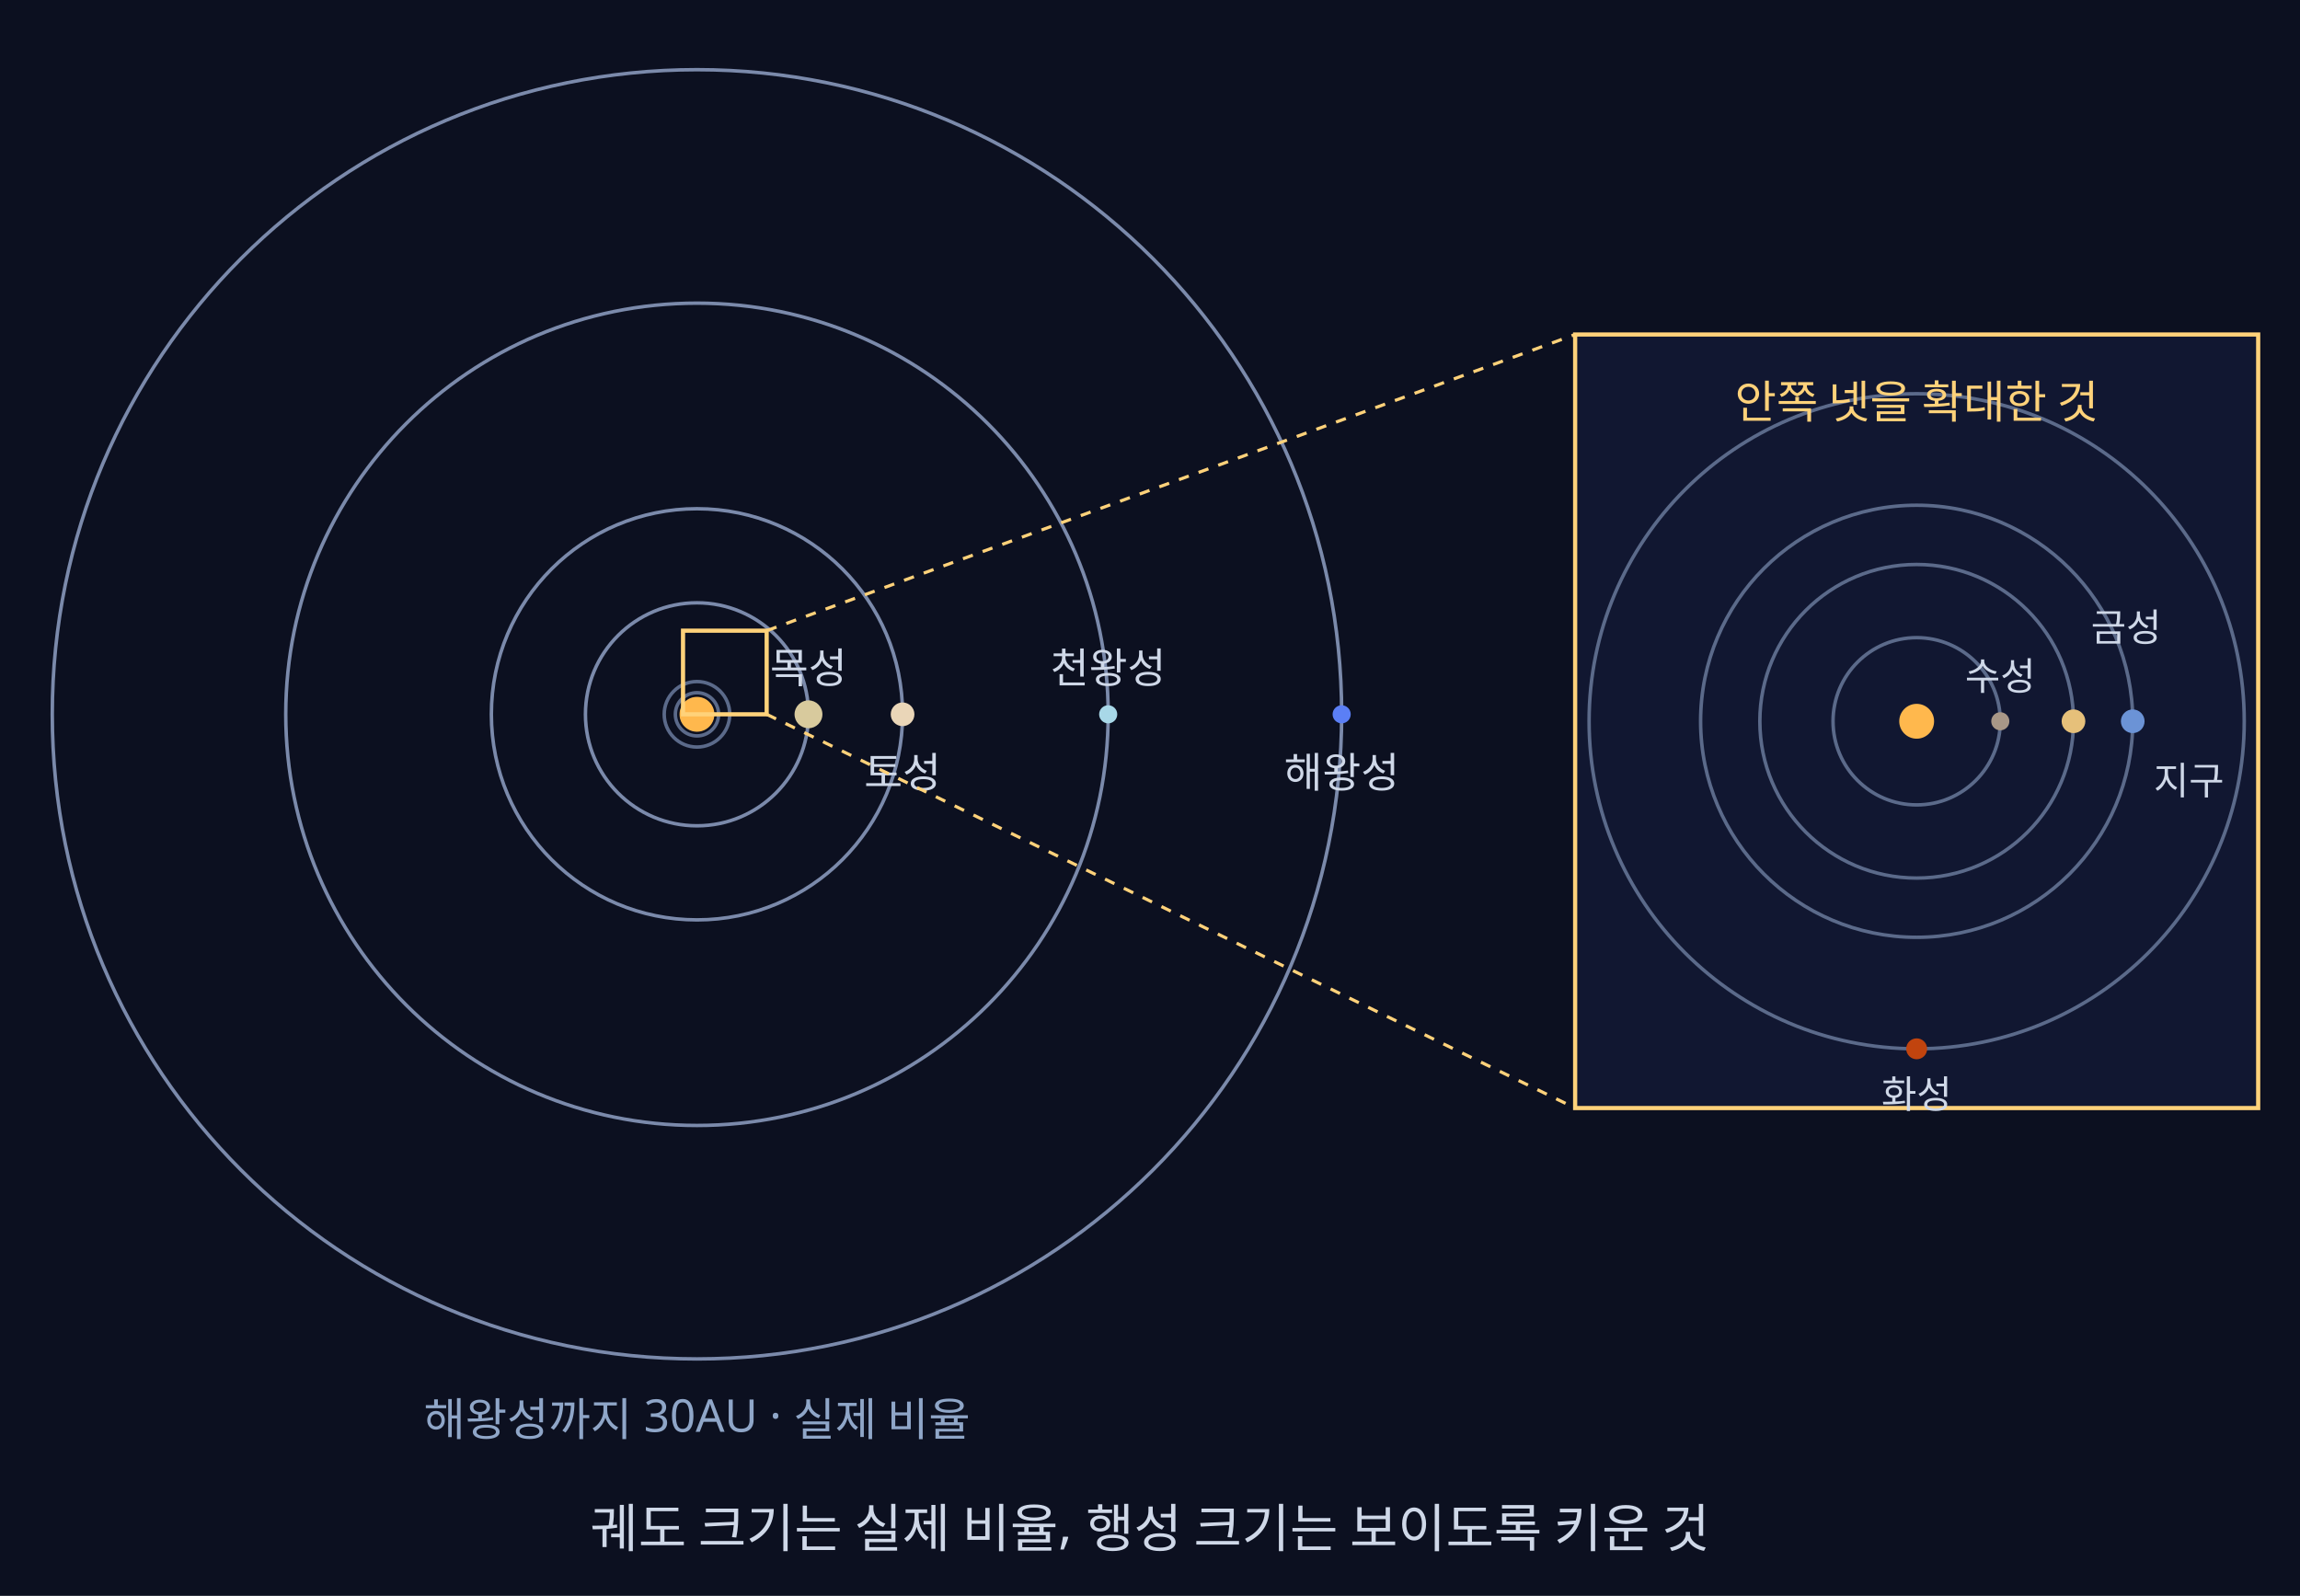
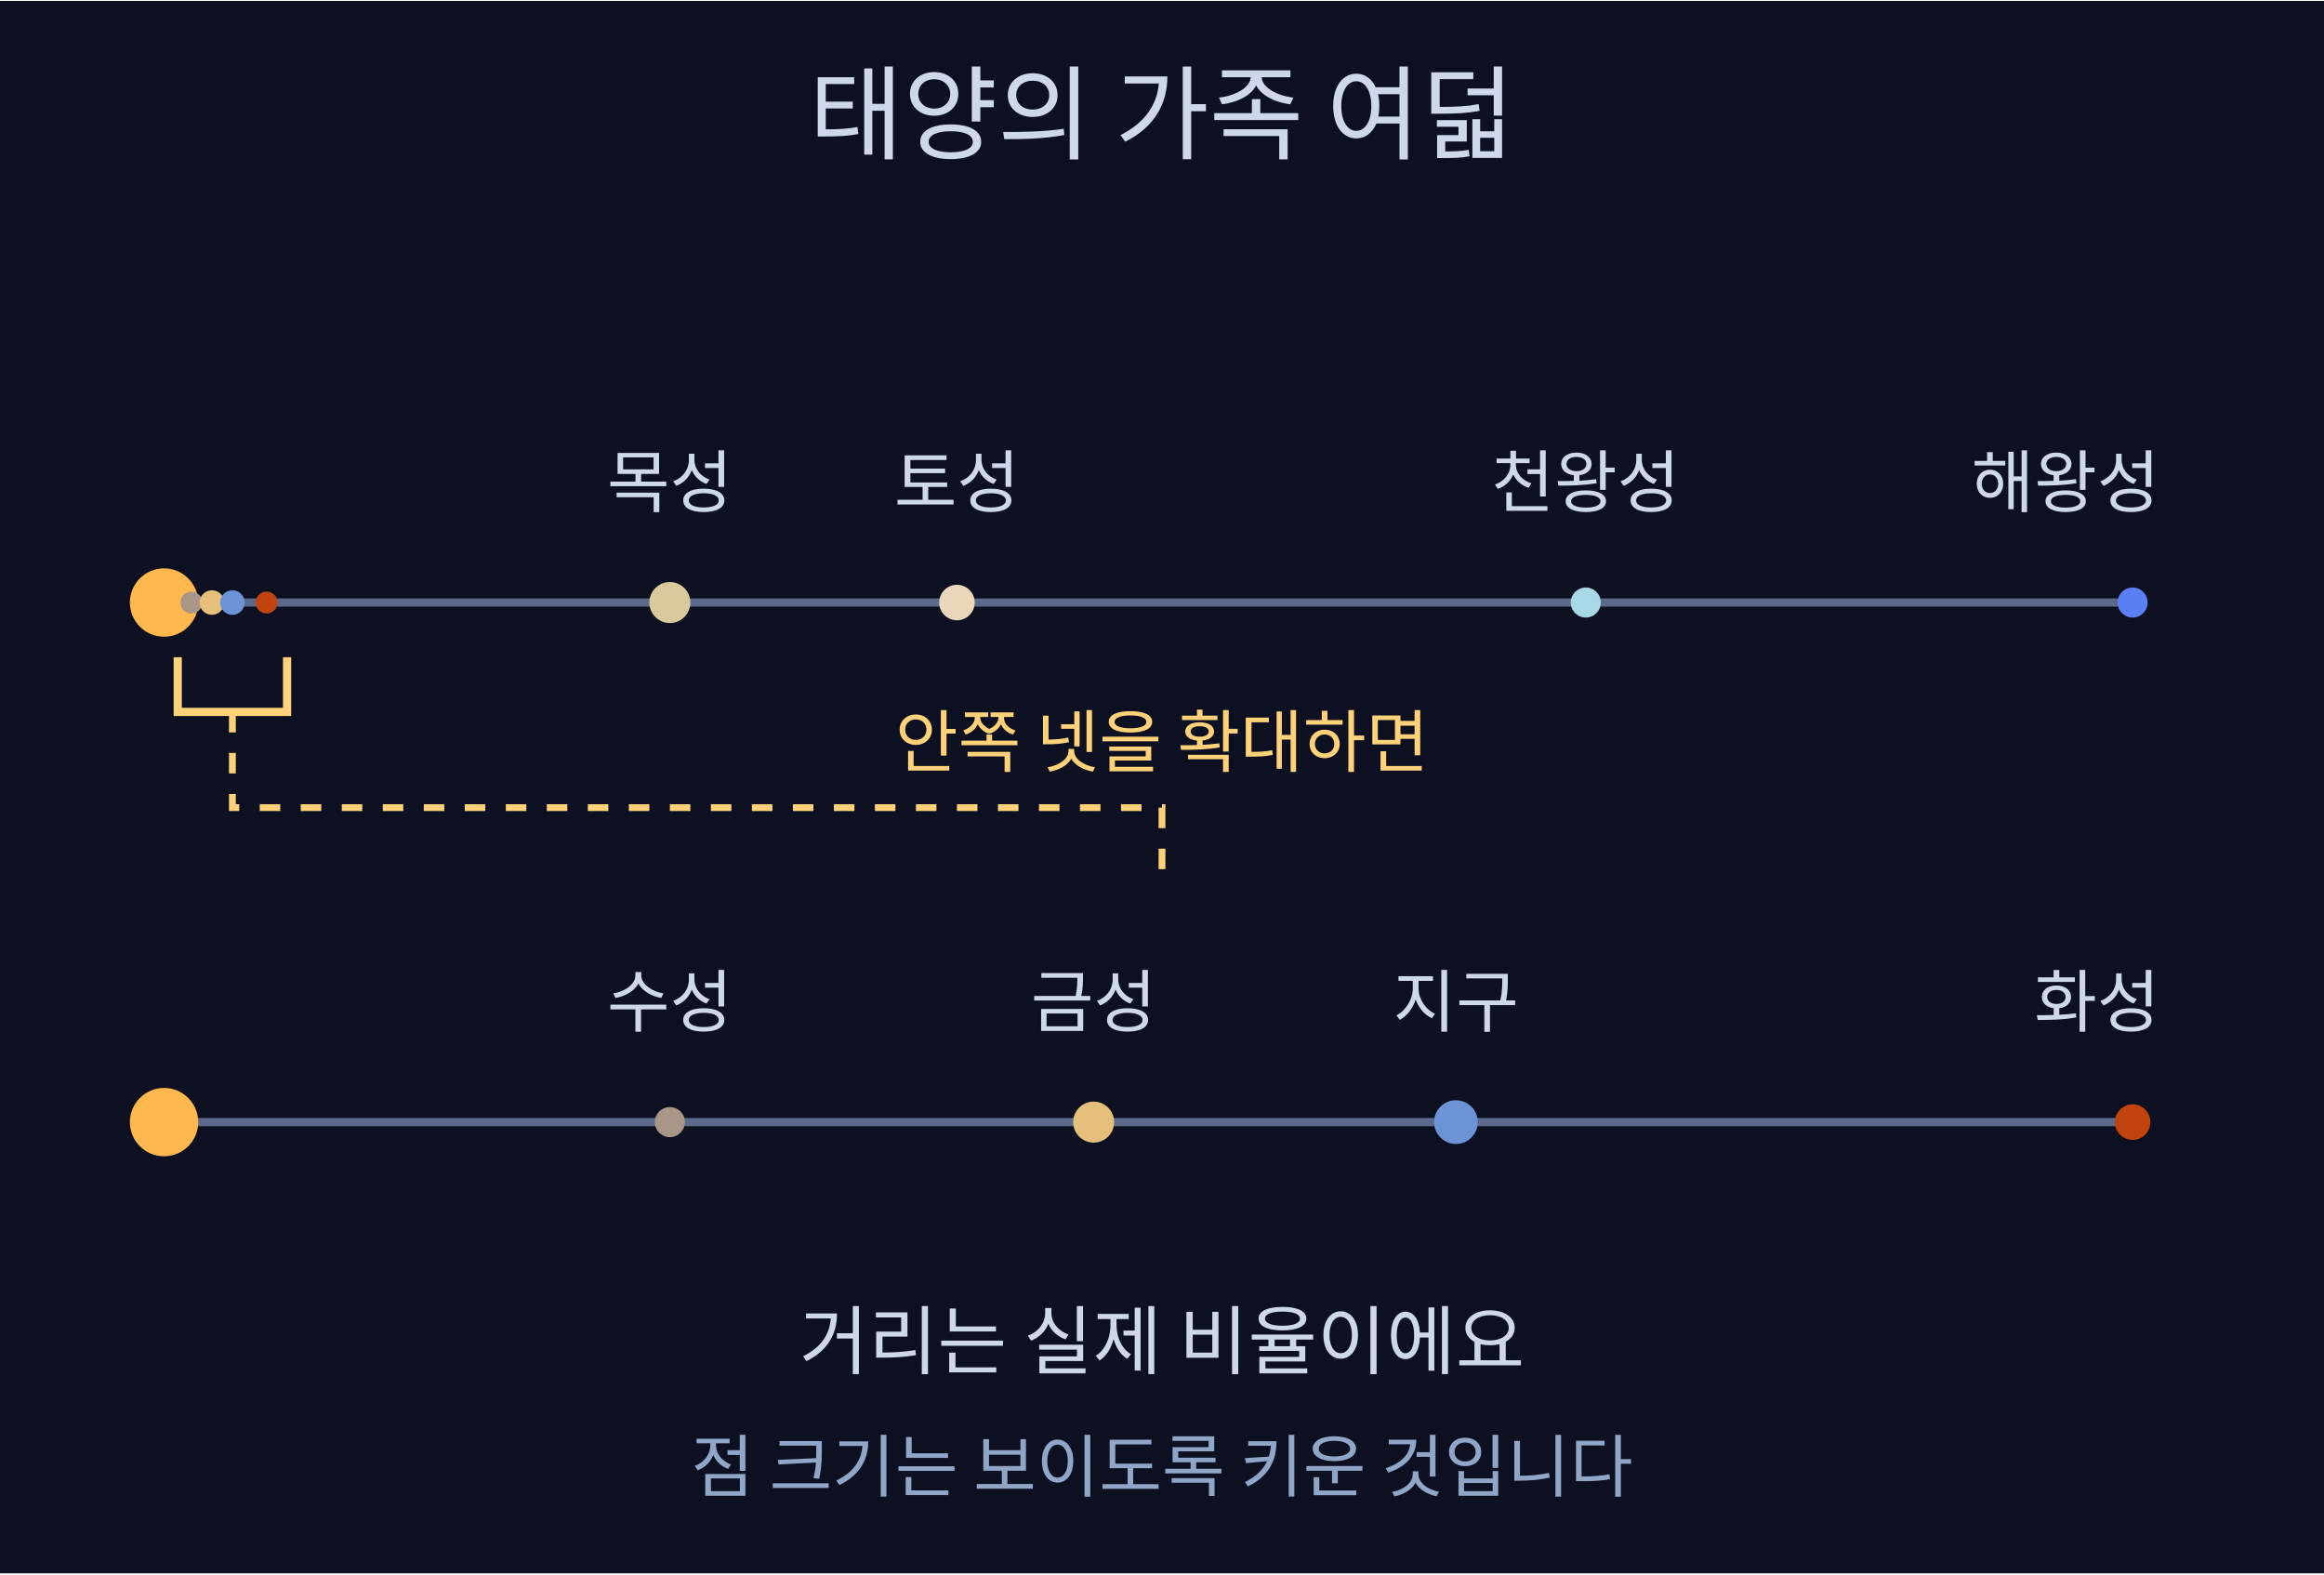
- <svg xmlns="http://www.w3.org/2000/svg" viewBox="0 0 660 458" width="660" height="458" role="img">
-   <rect width="660" height="458" fill="#0c1020" />
-   <g transform="translate(200,205)" fill="none" stroke="#5b6a8a" stroke-width="1">
-     <circle r="2.4" />
-     <circle r="4.4" />
-     <circle r="6.2" />
-     <circle r="9.4" />
-     <circle r="32" stroke="#7b8aab" />
-     <circle r="59" stroke="#7b8aab" />
-     <circle r="118" stroke="#7b8aab" />
-     <circle r="185" stroke="#7b8aab" />
-   </g>
-   <circle cx="200" cy="205" r="5" fill="#ffb84d" />
-   <circle cx="232" cy="205" r="4" fill="#d8ca9d" />
-   <circle cx="259" cy="205" r="3.4" fill="#ead6b8" />
-   <circle cx="318" cy="205" r="2.6" fill="#a8d8e8" />
-   <circle cx="385" cy="205" r="2.6" fill="#5b7ff5" />
-   <text x="232" y="196" text-anchor="middle" font-family="system-ui, sans-serif" font-size="12" fill="#cfd8e8">목성</text>
-   <text x="259" y="226" text-anchor="middle" font-family="system-ui, sans-serif" font-size="12" fill="#cfd8e8">토성</text>
-   <text x="318" y="196" text-anchor="middle" font-family="system-ui, sans-serif" font-size="12" fill="#cfd8e8">천왕성</text>
-   <text x="385" y="226" text-anchor="middle" font-family="system-ui, sans-serif" font-size="12" fill="#cfd8e8">해왕성</text>
-   <text x="200" y="412" text-anchor="middle" font-family="system-ui, sans-serif" font-size="13" fill="#8fa6c8">해왕성까지 30AU · 실제 비율</text>
-   <rect x="196" y="181" width="24" height="24" fill="none" stroke="#ffd27a" stroke-width="1.2" />
-   <line x1="220" y1="181" x2="452" y2="96" stroke="#ffd27a" stroke-width="0.9" stroke-dasharray="3 3" />
-   <line x1="220" y1="205" x2="452" y2="318" stroke="#ffd27a" stroke-width="0.9" stroke-dasharray="3 3" />
-   <rect x="452" y="96" width="196" height="222" fill="#111731" stroke="#ffd27a" stroke-width="1.2" />
-   <g transform="translate(550,207)" fill="none" stroke="#5b6a8a" stroke-width="1">
-     <circle r="24" />
-     <circle r="45" />
-     <circle r="62" />
-     <circle r="94" />
-   </g>
-   <circle cx="550" cy="207" r="5" fill="#ffb84d" />
-   <circle cx="574" cy="207" r="2.6" fill="#a89787" />
-   <circle cx="595" cy="207" r="3.4" fill="#e6c07a" />
-   <circle cx="612" cy="207" r="3.4" fill="#6b93d6" />
-   <circle cx="550" cy="301" r="3" fill="#c1440e" />
-   <text x="574" y="198" text-anchor="middle" font-family="system-ui, sans-serif" font-size="11" fill="#cfd8e8">수성</text>
-   <text x="600" y="184" font-family="system-ui, sans-serif" font-size="11" fill="#cfd8e8">금성</text>
-   <text x="618" y="228" font-family="system-ui, sans-serif" font-size="11" fill="#cfd8e8">지구</text>
-   <text x="550" y="318" text-anchor="middle" font-family="system-ui, sans-serif" font-size="11" fill="#cfd8e8">화성</text>
-   <text x="550" y="120" text-anchor="middle" font-family="system-ui, sans-serif" font-size="13" fill="#ffd27a">안쪽 넷을 확대한 것</text>
-   <text x="330" y="444" text-anchor="middle" font-family="system-ui, sans-serif" font-size="15" fill="#cfd8e8">궤도 크기는 실제 비율, 행성 크기는 보이도록 키운 것</text>
+ <svg xmlns="http://www.w3.org/2000/svg" viewBox="0 0 340 230" width="660" height="447" role="img">
+   <rect width="340" height="230" fill="#0c1020" />
+   <text x="170" y="22" text-anchor="middle" font-family="system-ui, sans-serif" font-size="15" fill="#cfd8e8">태양의 가족 여덟</text>
+   <line x1="24" y1="88" x2="312" y2="88" stroke="#5b6a8a" stroke-width="1.2" />
+   <circle cx="24" cy="88" r="5" fill="#ffb84d" />
+   <circle cx="28" cy="88" r="1.6" fill="#a89787" />
+   <circle cx="31" cy="88" r="1.8" fill="#e6c07a" />
+   <circle cx="34" cy="88" r="1.8" fill="#6b93d6" />
+   <circle cx="39" cy="88" r="1.6" fill="#c1440e" />
+   <circle cx="98" cy="88" r="3" fill="#d8ca9d" />
+   <circle cx="140" cy="88" r="2.6" fill="#ead6b8" />
+   <circle cx="232" cy="88" r="2.2" fill="#a8d8e8" />
+   <circle cx="312" cy="88" r="2.2" fill="#5b7ff5" />
+   <text x="98" y="74" text-anchor="middle" font-family="system-ui, sans-serif" font-size="10" fill="#cfd8e8">목성</text>
+   <text x="140" y="74" text-anchor="middle" font-family="system-ui, sans-serif" font-size="10" fill="#cfd8e8">토성</text>
+   <text x="232" y="74" text-anchor="middle" font-family="system-ui, sans-serif" font-size="10" fill="#cfd8e8">천왕성</text>
+   <text x="316" y="74" text-anchor="end" font-family="system-ui, sans-serif" font-size="10" fill="#cfd8e8">해왕성</text>
+   <path d="M26,96 L26,104 L42,104 L42,96" fill="none" stroke="#ffd27a" stroke-width="1.2" />
+   <path d="M34,104 L34,118 L170,118 L170,130" fill="none" stroke="#ffd27a" stroke-width="1" stroke-dasharray="3 3" />
+   <text x="170" y="112" text-anchor="middle" font-family="system-ui, sans-serif" font-size="10" fill="#ffd27a">안쪽 넷을 확대하면</text>
+   <line x1="24" y1="164" x2="312" y2="164" stroke="#5b6a8a" stroke-width="1.2" />
+   <circle cx="24" cy="164" r="5" fill="#ffb84d" />
+   <circle cx="98" cy="164" r="2.2" fill="#a89787" />
+   <circle cx="160" cy="164" r="3" fill="#e6c07a" />
+   <circle cx="213" cy="164" r="3.2" fill="#6b93d6" />
+   <circle cx="312" cy="164" r="2.6" fill="#c1440e" />
+   <text x="98" y="150" text-anchor="middle" font-family="system-ui, sans-serif" font-size="10" fill="#cfd8e8">수성</text>
+   <text x="160" y="150" text-anchor="middle" font-family="system-ui, sans-serif" font-size="10" fill="#cfd8e8">금성</text>
+   <text x="213" y="150" text-anchor="middle" font-family="system-ui, sans-serif" font-size="10" fill="#cfd8e8">지구</text>
+   <text x="316" y="150" text-anchor="end" font-family="system-ui, sans-serif" font-size="10" fill="#cfd8e8">화성</text>
+   <text x="170" y="200" text-anchor="middle" font-family="system-ui, sans-serif" font-size="11" fill="#cfd8e8">거리는 실제 비율이에요</text>
+   <text x="170" y="218" text-anchor="middle" font-family="system-ui, sans-serif" font-size="10" fill="#8fa6c8">점 크기는 보이도록 키운 것입니다</text>
</svg>
